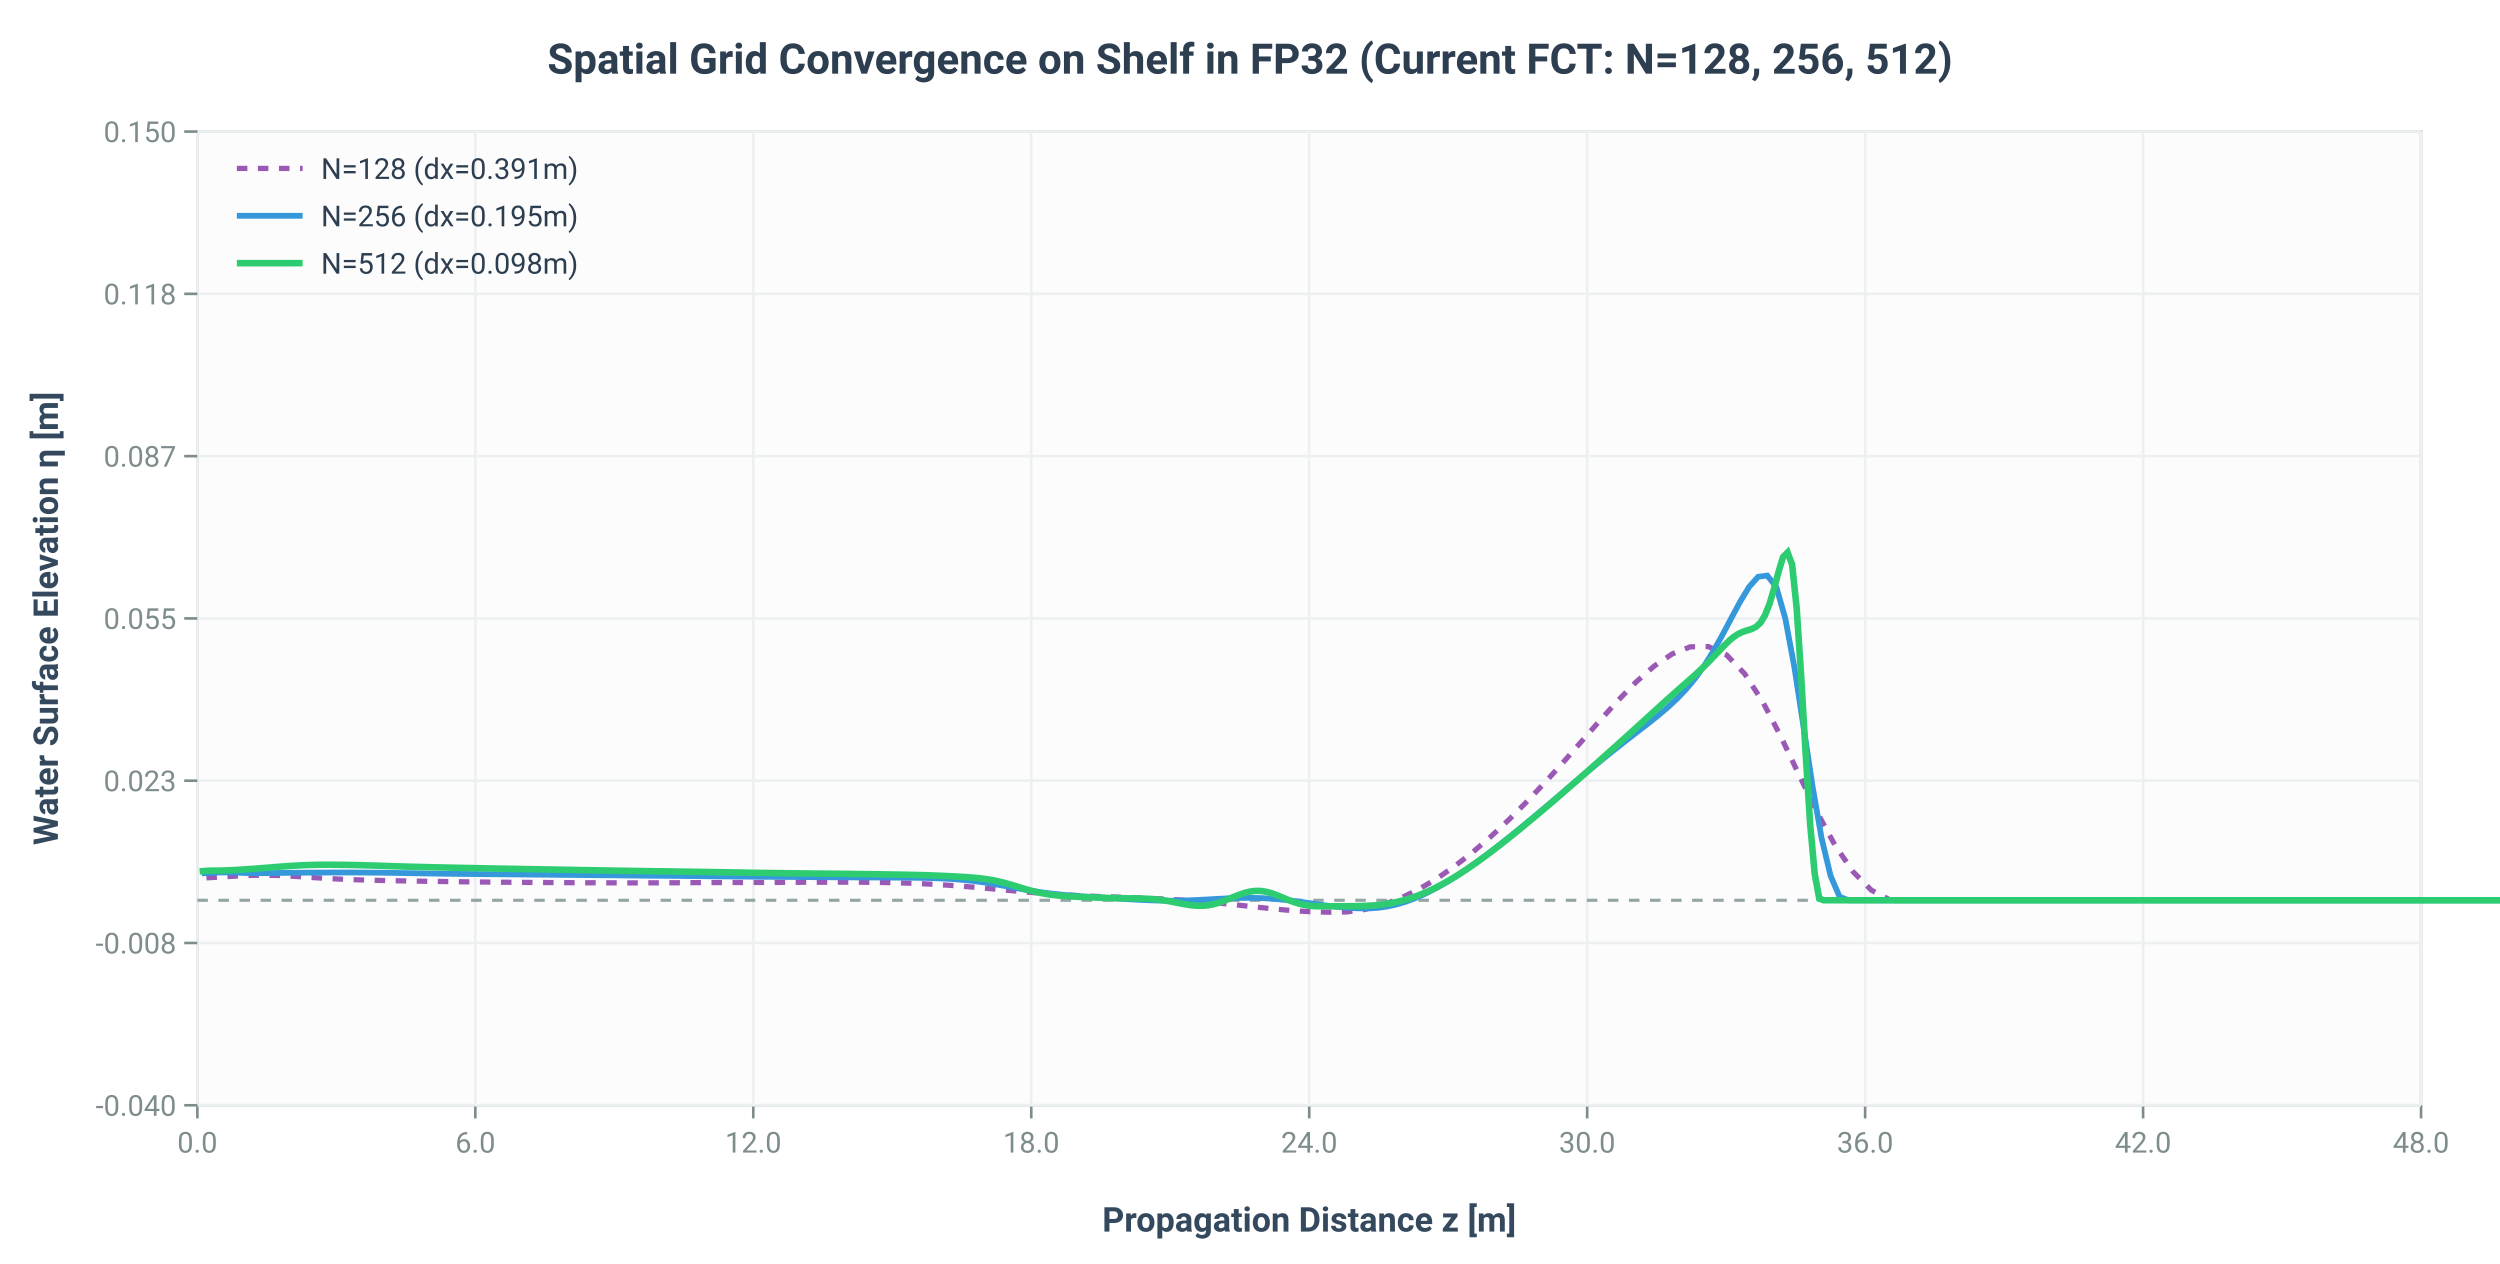
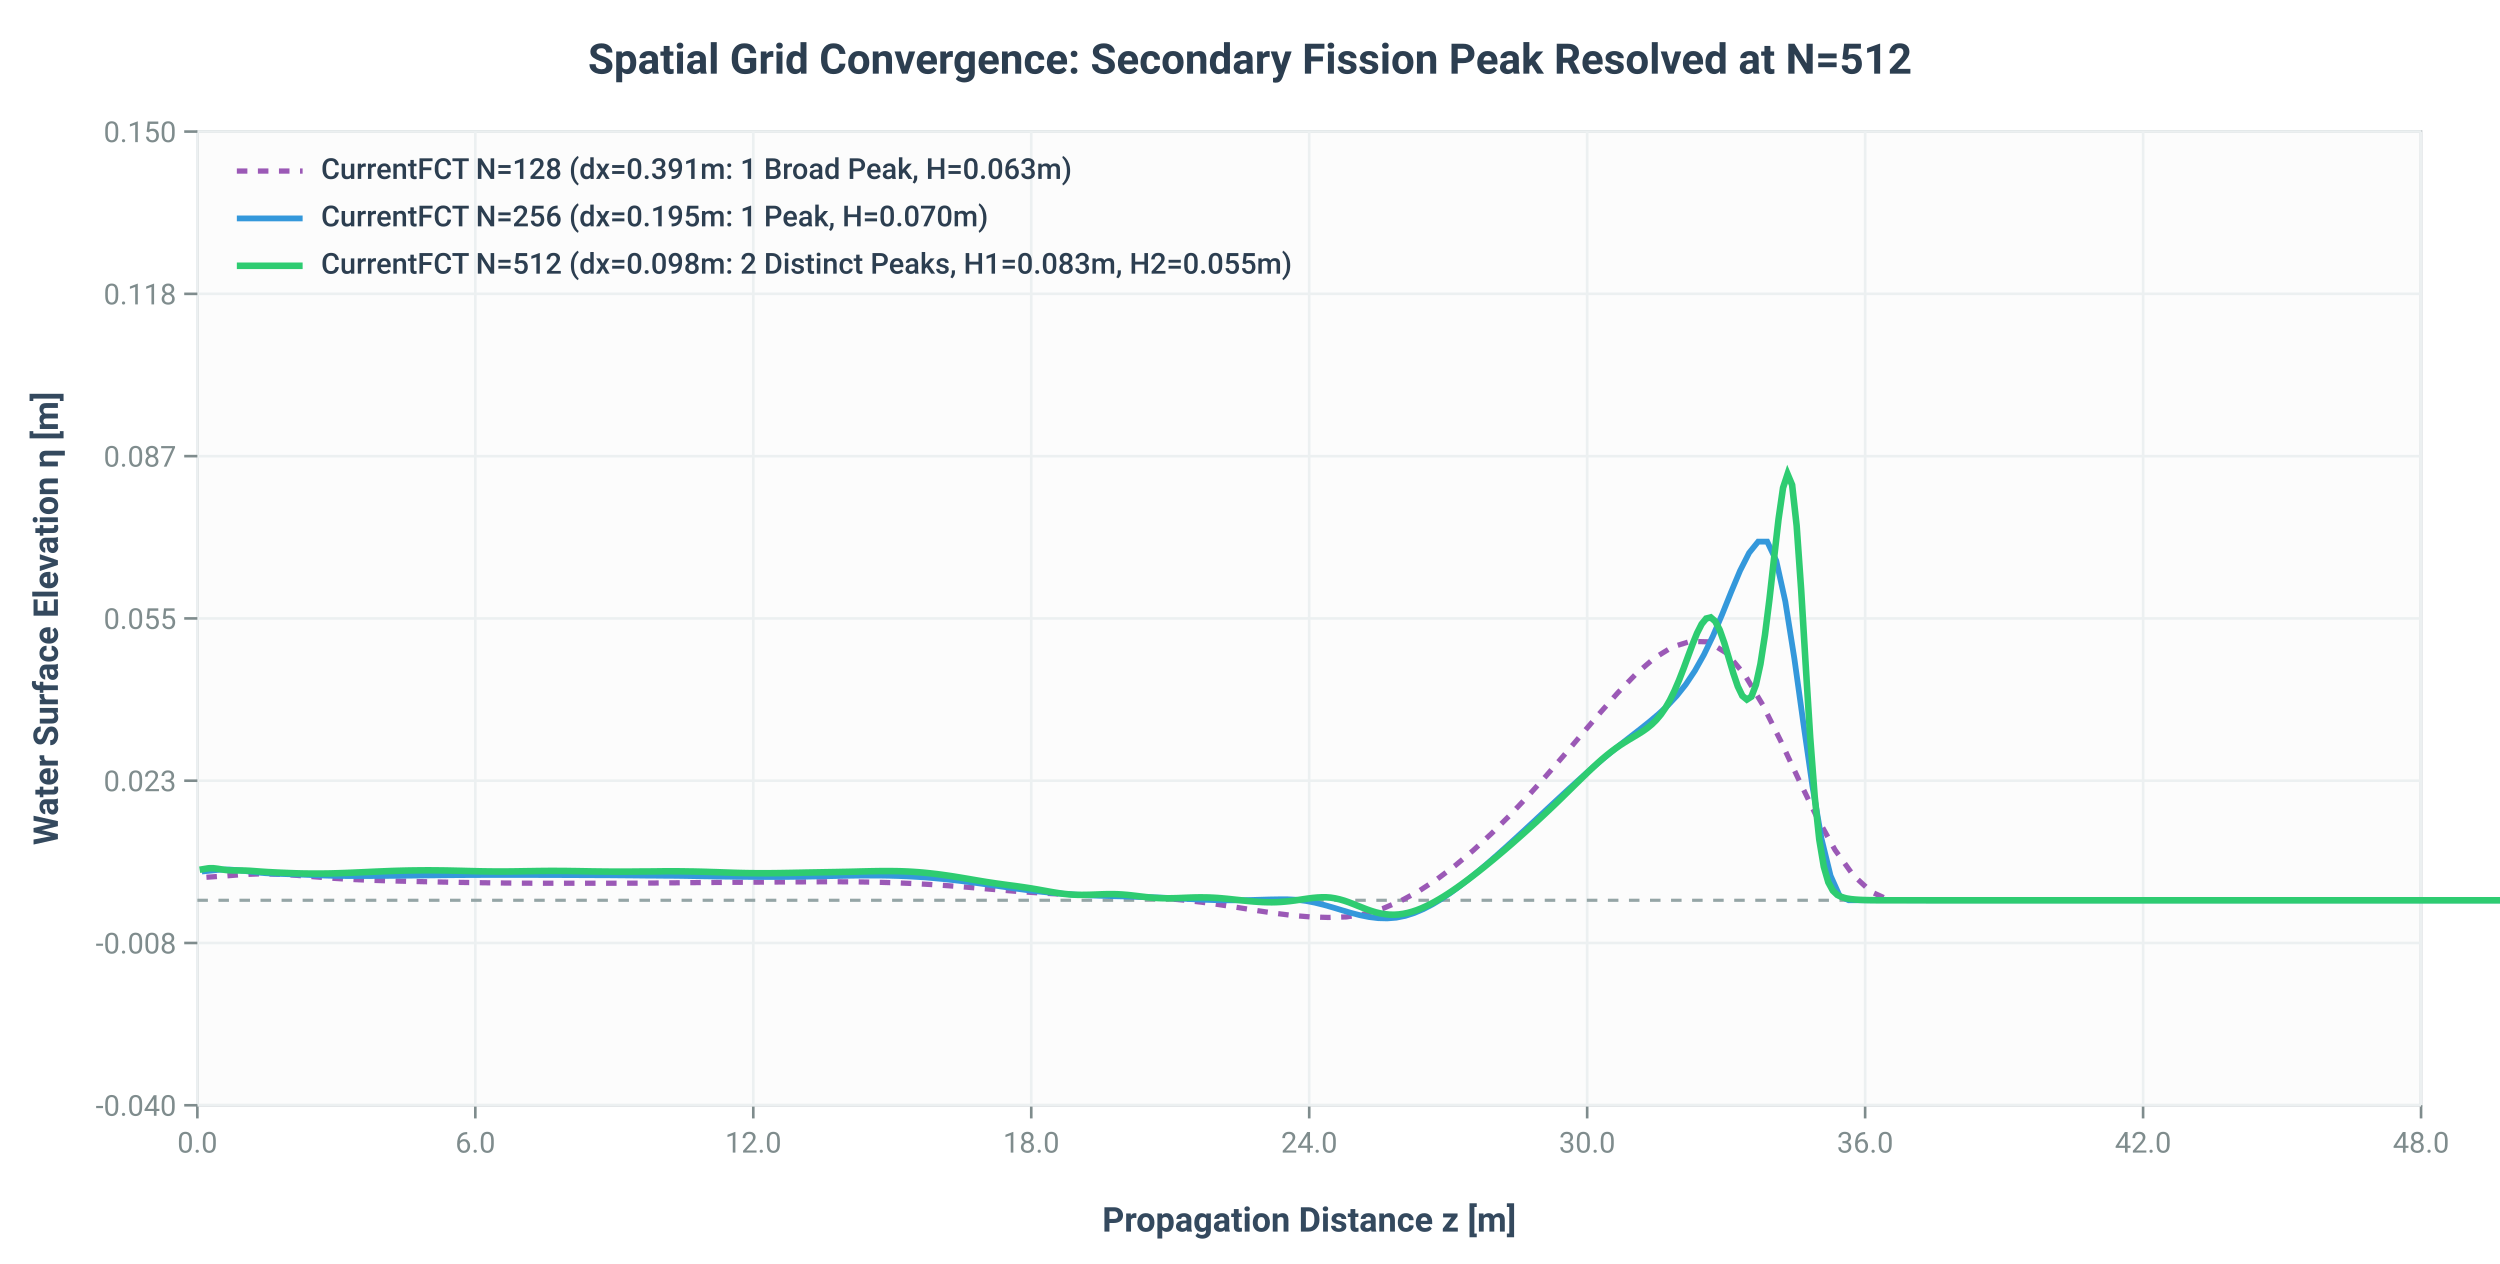
<svg xmlns="http://www.w3.org/2000/svg" viewBox="0 0 950 480" width="950" height="480" style="background-color: #ffffff; font-family: -apple-system, BlinkMacSystemFont, Segoe UI, Roboto, sans-serif;">
-   <text x="475.0" y="28" text-anchor="middle" font-size="16" font-weight="bold" fill="#2c3e50">Spatial Grid Convergence on Shelf in FP32 (Current FCT: N=128, 256, 512)</text>
+   <text x="475.0" y="28" text-anchor="middle" font-size="16" font-weight="bold" fill="#2c3e50">Spatial Grid Convergence: Secondary Fission Peak Resolved at N=512</text>
  <rect x="75" y="50" width="845" height="370" fill="#fcfcfc" stroke="#bdc3c7" stroke-width="1" />
  <line x1="75.0" y1="50" x2="75.0" y2="420" stroke="#ecf0f1" stroke-width="1" />
  <line x1="75.0" y1="420" x2="75.0" y2="425" stroke="#7f8c8d" stroke-width="1" />
  <text x="75.0" y="438" text-anchor="middle" font-size="11" fill="#7f8c8d">0.0</text>
  <line x1="180.625" y1="50" x2="180.625" y2="420" stroke="#ecf0f1" stroke-width="1" />
  <line x1="180.625" y1="420" x2="180.625" y2="425" stroke="#7f8c8d" stroke-width="1" />
  <text x="180.625" y="438" text-anchor="middle" font-size="11" fill="#7f8c8d">6.0</text>
  <line x1="286.25" y1="50" x2="286.25" y2="420" stroke="#ecf0f1" stroke-width="1" />
  <line x1="286.25" y1="420" x2="286.25" y2="425" stroke="#7f8c8d" stroke-width="1" />
  <text x="286.25" y="438" text-anchor="middle" font-size="11" fill="#7f8c8d">12.0</text>
  <line x1="391.875" y1="50" x2="391.875" y2="420" stroke="#ecf0f1" stroke-width="1" />
  <line x1="391.875" y1="420" x2="391.875" y2="425" stroke="#7f8c8d" stroke-width="1" />
  <text x="391.875" y="438" text-anchor="middle" font-size="11" fill="#7f8c8d">18.0</text>
  <line x1="497.5" y1="50" x2="497.5" y2="420" stroke="#ecf0f1" stroke-width="1" />
  <line x1="497.5" y1="420" x2="497.5" y2="425" stroke="#7f8c8d" stroke-width="1" />
  <text x="497.5" y="438" text-anchor="middle" font-size="11" fill="#7f8c8d">24.0</text>
  <line x1="603.125" y1="50" x2="603.125" y2="420" stroke="#ecf0f1" stroke-width="1" />
  <line x1="603.125" y1="420" x2="603.125" y2="425" stroke="#7f8c8d" stroke-width="1" />
  <text x="603.125" y="438" text-anchor="middle" font-size="11" fill="#7f8c8d">30.0</text>
  <line x1="708.75" y1="50" x2="708.75" y2="420" stroke="#ecf0f1" stroke-width="1" />
  <line x1="708.75" y1="420" x2="708.75" y2="425" stroke="#7f8c8d" stroke-width="1" />
  <text x="708.75" y="438" text-anchor="middle" font-size="11" fill="#7f8c8d">36.0</text>
  <line x1="814.375" y1="50" x2="814.375" y2="420" stroke="#ecf0f1" stroke-width="1" />
  <line x1="814.375" y1="420" x2="814.375" y2="425" stroke="#7f8c8d" stroke-width="1" />
  <text x="814.375" y="438" text-anchor="middle" font-size="11" fill="#7f8c8d">42.0</text>
  <line x1="920.0" y1="50" x2="920.0" y2="420" stroke="#ecf0f1" stroke-width="1" />
  <line x1="920.0" y1="420" x2="920.0" y2="425" stroke="#7f8c8d" stroke-width="1" />
  <text x="920.0" y="438" text-anchor="middle" font-size="11" fill="#7f8c8d">48.0</text>
  <line x1="75" y1="420.0" x2="920" y2="420.0" stroke="#ecf0f1" stroke-width="1" />
  <line x1="70" y1="420.0" x2="75" y2="420.0" stroke="#7f8c8d" stroke-width="1" />
  <text x="67" y="424.0" text-anchor="end" font-size="11" fill="#7f8c8d">-0.040</text>
  <line x1="75" y1="358.333" x2="920" y2="358.333" stroke="#ecf0f1" stroke-width="1" />
  <line x1="70" y1="358.333" x2="75" y2="358.333" stroke="#7f8c8d" stroke-width="1" />
  <text x="67" y="362.333" text-anchor="end" font-size="11" fill="#7f8c8d">-0.008</text>
  <line x1="75" y1="296.667" x2="920" y2="296.667" stroke="#ecf0f1" stroke-width="1" />
  <line x1="70" y1="296.667" x2="75" y2="296.667" stroke="#7f8c8d" stroke-width="1" />
  <text x="67" y="300.667" text-anchor="end" font-size="11" fill="#7f8c8d">0.023</text>
  <line x1="75" y1="235" x2="920" y2="235" stroke="#ecf0f1" stroke-width="1" />
  <line x1="70" y1="235" x2="75" y2="235" stroke="#7f8c8d" stroke-width="1" />
  <text x="67" y="239" text-anchor="end" font-size="11" fill="#7f8c8d">0.055</text>
  <line x1="75" y1="173.333" x2="920" y2="173.333" stroke="#ecf0f1" stroke-width="1" />
  <line x1="70" y1="173.333" x2="75" y2="173.333" stroke="#7f8c8d" stroke-width="1" />
  <text x="67" y="177.333" text-anchor="end" font-size="11" fill="#7f8c8d">0.087</text>
  <line x1="75" y1="111.667" x2="920" y2="111.667" stroke="#ecf0f1" stroke-width="1" />
  <line x1="70" y1="111.667" x2="75" y2="111.667" stroke="#7f8c8d" stroke-width="1" />
  <text x="67" y="115.667" text-anchor="end" font-size="11" fill="#7f8c8d">0.118</text>
  <line x1="75" y1="50" x2="920" y2="50" stroke="#ecf0f1" stroke-width="1" />
  <line x1="70" y1="50" x2="75" y2="50" stroke="#7f8c8d" stroke-width="1" />
  <text x="67" y="54" text-anchor="end" font-size="11" fill="#7f8c8d">0.150</text>
  <text x="497.5" y="468" text-anchor="middle" font-size="13" font-weight="bold" fill="#34495e">Propagation Distance z [m]</text>
  <text x="22" y="235.0" text-anchor="middle" font-size="13" font-weight="bold" fill="#34495e" transform="rotate(-90 22 235.0)">Water Surface Elevation η [m]</text>
  <line x1="75" y1="342.105" x2="920" y2="342.105" stroke="#95a5a6" stroke-width="1.2" stroke-dasharray="4,4" />
-   <path d="M 78.44 333.58 L 85.31 333.19 L 92.19 332.75 L 99.07 332.56 L 105.94 332.69 L 112.82 333.07 L 119.70 333.53 L 126.57 333.94 L 133.45 334.25 L 140.33 334.47 L 147.20 334.63 L 154.08 334.75 L 160.96 334.87 L 167.83 334.97 L 174.71 335.07 L 181.59 335.15 L 188.46 335.22 L 195.34 335.28 L 202.22 335.33 L 209.09 335.37 L 215.97 335.41 L 222.85 335.45 L 229.72 335.47 L 236.60 335.49 L 243.48 335.49 L 250.35 335.47 L 257.23 335.44 L 264.11 335.41 L 270.98 335.38 L 277.86 335.36 L 284.74 335.34 L 291.61 335.31 L 298.49 335.28 L 305.37 335.26 L 312.24 335.24 L 319.12 335.23 L 326.00 335.23 L 332.87 335.30 L 339.75 335.43 L 346.63 335.65 L 353.50 335.97 L 360.38 336.39 L 367.26 336.90 L 374.13 337.50 L 381.01 338.14 L 387.89 338.77 L 394.76 339.36 L 401.64 339.85 L 408.52 340.25 L 415.39 340.57 L 422.27 340.82 L 429.15 341.06 L 436.02 341.32 L 442.90 341.65 L 449.78 342.06 L 456.65 342.58 L 463.53 343.21 L 470.41 343.93 L 477.28 344.68 L 484.16 345.41 L 491.04 346.03 L 497.91 346.45 L 504.79 346.63 L 511.67 346.54 L 518.54 345.62 L 525.42 343.85 L 532.30 341.27 L 539.17 337.91 L 546.05 333.83 L 552.93 329.06 L 559.80 323.69 L 566.68 317.75 L 573.56 311.30 L 580.43 304.39 L 587.31 297.09 L 594.19 289.48 L 601.06 281.66 L 607.94 273.82 L 614.82 266.20 L 621.69 259.17 L 628.57 253.12 L 635.45 248.49 L 642.32 245.79 L 649.20 245.72 L 656.08 248.86 L 662.95 256.01 L 669.83 266.66 L 676.70 279.86 L 683.58 294.33 L 690.46 308.58 L 697.33 321.25 L 704.21 331.31 L 711.09 338.24 L 717.96 341.84 L 724.84 342.11 L 731.72 342.11 L 738.59 342.11 L 745.47 342.11 L 752.35 342.11 L 759.22 342.11 L 766.10 342.11 L 772.98 342.11 L 779.85 342.11 L 786.73 342.11 L 793.61 342.11 L 800.48 342.11 L 807.36 342.11 L 814.24 342.11 L 821.11 342.11 L 827.99 342.11 L 834.87 342.11 L 841.74 342.11 L 848.62 342.11 L 855.50 342.11 L 862.37 342.11 L 869.25 342.11 L 876.13 342.11 L 883.00 342.11 L 889.88 342.11 L 896.76 342.11 L 903.63 342.11 L 910.51 342.11 L 917.39 342.11 L 924.26 342.11 L 931.14 342.11 L 938.02 342.11 L 944.89 342.11 L 951.77 342.11" fill="none" stroke="#9b59b6" stroke-width="2.0" stroke-dasharray="4,4" />
-   <line x1="90" y1="64" x2="115" y2="64" stroke="#9b59b6" stroke-width="2.0" stroke-dasharray="4,4" />
-   <text x="122" y="68" font-size="11" fill="#2c3e50">N=128 (dx=0.391m)</text>
-   <path d="M 76.72 331.88 L 80.16 331.70 L 83.60 331.53 L 87.03 331.53 L 90.47 331.64 L 93.91 331.75 L 97.35 331.80 L 100.79 331.78 L 104.23 331.74 L 107.66 331.69 L 111.10 331.65 L 114.54 331.62 L 117.98 331.60 L 121.42 331.58 L 124.86 331.56 L 128.29 331.55 L 131.73 331.55 L 135.17 331.56 L 138.61 331.58 L 142.05 331.61 L 145.49 331.64 L 148.92 331.69 L 152.36 331.75 L 155.80 331.80 L 159.24 331.86 L 162.68 331.92 L 166.12 331.97 L 169.55 332.02 L 172.99 332.06 L 176.43 332.10 L 179.87 332.13 L 183.31 332.17 L 186.75 332.20 L 190.18 332.23 L 193.62 332.26 L 197.06 332.29 L 200.50 332.33 L 203.94 332.36 L 207.38 332.39 L 210.81 332.42 L 214.25 332.46 L 217.69 332.49 L 221.13 332.52 L 224.57 332.55 L 228.00 332.58 L 231.44 332.61 L 234.88 332.64 L 238.32 332.68 L 241.76 332.71 L 245.20 332.75 L 248.63 332.78 L 252.07 332.81 L 255.51 332.83 L 258.95 332.87 L 262.39 332.91 L 265.83 332.94 L 269.26 332.98 L 272.70 333.01 L 276.14 333.04 L 279.58 333.07 L 283.02 333.10 L 286.46 333.13 L 289.89 333.16 L 293.33 333.19 L 296.77 333.22 L 300.21 333.25 L 303.65 333.28 L 307.09 333.30 L 310.52 333.33 L 313.96 333.35 L 317.40 333.37 L 320.84 333.39 L 324.28 333.41 L 327.72 333.43 L 331.15 333.45 L 334.59 333.46 L 338.03 333.48 L 341.47 333.50 L 344.91 333.52 L 348.35 333.56 L 351.78 333.62 L 355.22 333.72 L 358.66 333.86 L 362.10 334.05 L 365.54 334.33 L 368.98 334.68 L 372.41 335.12 L 375.85 335.63 L 379.29 336.21 L 382.73 336.83 L 386.17 337.47 L 389.61 338.09 L 393.04 338.67 L 396.48 339.18 L 399.92 339.61 L 403.36 339.98 L 406.80 340.28 L 410.24 340.54 L 413.67 340.78 L 417.11 340.99 L 420.55 341.20 L 423.99 341.41 L 427.43 341.62 L 430.87 341.82 L 434.30 342.00 L 437.74 342.14 L 441.18 342.23 L 444.62 342.26 L 448.06 342.23 L 451.50 342.14 L 454.93 341.99 L 458.37 341.82 L 461.81 341.62 L 465.25 341.44 L 468.69 341.30 L 472.13 341.21 L 475.56 341.19 L 479.00 341.26 L 482.44 341.44 L 485.88 341.72 L 489.32 342.08 L 492.76 342.51 L 496.19 342.99 L 499.63 343.48 L 503.07 343.97 L 506.51 344.41 L 509.95 344.77 L 513.39 345.04 L 516.82 345.19 L 520.26 345.19 L 523.70 344.97 L 527.14 344.47 L 530.58 343.71 L 534.01 342.70 L 537.45 341.43 L 540.89 339.95 L 544.33 338.25 L 547.77 336.36 L 551.21 334.31 L 554.64 332.11 L 558.08 329.77 L 561.52 327.33 L 564.96 324.78 L 568.40 322.15 L 571.84 319.45 L 575.27 316.69 L 578.71 313.88 L 582.15 311.03 L 585.59 308.15 L 589.03 305.25 L 592.47 302.34 L 595.90 299.42 L 599.34 296.52 L 602.78 293.63 L 606.22 290.78 L 609.66 287.97 L 613.10 285.21 L 616.53 282.50 L 619.97 279.82 L 623.41 277.17 L 626.85 274.50 L 630.29 271.74 L 633.73 268.82 L 637.16 265.63 L 640.60 262.04 L 644.04 257.92 L 647.48 253.16 L 650.92 247.69 L 654.36 241.58 L 657.79 235.10 L 661.23 228.69 L 664.67 223.01 L 668.11 219.15 L 671.55 218.72 L 674.99 223.05 L 678.42 235.05 L 681.86 253.53 L 685.30 275.90 L 688.74 298.66 L 692.18 318.41 L 695.62 332.81 L 699.05 340.77 L 702.49 342.11 L 705.93 342.11 L 709.37 342.11 L 712.81 342.11 L 716.25 342.11 L 719.68 342.11 L 723.12 342.11 L 726.56 342.11 L 730.00 342.11 L 733.44 342.11 L 736.88 342.11 L 740.31 342.11 L 743.75 342.11 L 747.19 342.11 L 750.63 342.11 L 754.07 342.11 L 757.51 342.11 L 760.94 342.11 L 764.38 342.11 L 767.82 342.11 L 771.26 342.11 L 774.70 342.11 L 778.14 342.11 L 781.57 342.11 L 785.01 342.11 L 788.45 342.11 L 791.89 342.11 L 795.33 342.11 L 798.77 342.11 L 802.20 342.11 L 805.64 342.11 L 809.08 342.11 L 812.52 342.11 L 815.96 342.11 L 819.39 342.11 L 822.83 342.11 L 826.27 342.11 L 829.71 342.11 L 833.15 342.11 L 836.59 342.11 L 840.02 342.11 L 843.46 342.11 L 846.90 342.11 L 850.34 342.11 L 853.78 342.11 L 857.22 342.11 L 860.65 342.11 L 864.09 342.11 L 867.53 342.11 L 870.97 342.11 L 874.41 342.11 L 877.85 342.11 L 881.28 342.11 L 884.72 342.11 L 888.16 342.11 L 891.60 342.11 L 895.04 342.11 L 898.48 342.11 L 901.91 342.11 L 905.35 342.11 L 908.79 342.11 L 912.23 342.11 L 915.67 342.11 L 919.11 342.11 L 922.54 342.11 L 925.98 342.11 L 929.42 342.11 L 932.86 342.11 L 936.30 342.11 L 939.74 342.11 L 943.17 342.11 L 946.61 342.11 L 950.05 342.11 L 953.49 342.11" fill="none" stroke="#3498db" stroke-width="2.2" />
-   <line x1="90" y1="82" x2="115" y2="82" stroke="#3498db" stroke-width="2.2" />
-   <text x="122" y="86" font-size="11" fill="#2c3e50">N=256 (dx=0.195m)</text>
-   <path d="M 75.86 331.14 L 77.58 330.99 L 79.30 330.87 L 81.02 330.83 L 82.74 330.83 L 84.46 330.81 L 86.17 330.75 L 87.89 330.67 L 89.61 330.58 L 91.33 330.48 L 93.05 330.37 L 94.77 330.25 L 96.49 330.13 L 98.21 329.99 L 99.93 329.86 L 101.65 329.72 L 103.37 329.58 L 105.09 329.44 L 106.80 329.30 L 108.52 329.18 L 110.24 329.06 L 111.96 328.95 L 113.68 328.86 L 115.40 328.78 L 117.12 328.71 L 118.84 328.67 L 120.56 328.63 L 122.28 328.61 L 124.00 328.60 L 125.72 328.60 L 127.43 328.61 L 129.15 328.63 L 130.87 328.65 L 132.59 328.68 L 134.31 328.71 L 136.03 328.75 L 137.75 328.79 L 139.47 328.84 L 141.19 328.89 L 142.91 328.94 L 144.63 329.00 L 146.35 329.05 L 148.06 329.11 L 149.78 329.17 L 151.50 329.22 L 153.22 329.27 L 154.94 329.32 L 156.66 329.37 L 158.38 329.41 L 160.10 329.46 L 161.82 329.50 L 163.54 329.54 L 165.26 329.58 L 166.97 329.61 L 168.69 329.65 L 170.41 329.69 L 172.13 329.72 L 173.85 329.76 L 175.57 329.80 L 177.29 329.83 L 179.01 329.86 L 180.73 329.90 L 182.45 329.93 L 184.17 329.96 L 185.89 330.00 L 187.60 330.03 L 189.32 330.06 L 191.04 330.09 L 192.76 330.12 L 194.48 330.15 L 196.20 330.18 L 197.92 330.21 L 199.64 330.25 L 201.36 330.28 L 203.08 330.31 L 204.80 330.34 L 206.52 330.37 L 208.23 330.40 L 209.95 330.43 L 211.67 330.46 L 213.39 330.49 L 215.11 330.52 L 216.83 330.55 L 218.55 330.58 L 220.27 330.61 L 221.99 330.64 L 223.71 330.67 L 225.43 330.70 L 227.15 330.73 L 228.86 330.76 L 230.58 330.79 L 232.30 330.82 L 234.02 330.85 L 235.74 330.88 L 237.46 330.90 L 239.18 330.93 L 240.90 330.96 L 242.62 330.98 L 244.34 331.01 L 246.06 331.04 L 247.78 331.07 L 249.49 331.09 L 251.21 331.11 L 252.93 331.13 L 254.65 331.15 L 256.37 331.18 L 258.09 331.21 L 259.81 331.23 L 261.53 331.25 L 263.25 331.28 L 264.97 331.30 L 266.69 331.33 L 268.41 331.35 L 270.12 331.38 L 271.84 331.41 L 273.56 331.44 L 275.28 331.47 L 277.00 331.49 L 278.72 331.52 L 280.44 331.55 L 282.16 331.58 L 283.88 331.61 L 285.60 331.64 L 287.32 331.67 L 289.04 331.69 L 290.75 331.72 L 292.47 331.74 L 294.19 331.77 L 295.91 331.79 L 297.63 331.81 L 299.35 331.83 L 301.07 331.85 L 302.79 331.87 L 304.51 331.89 L 306.23 331.91 L 307.95 331.93 L 309.66 331.95 L 311.38 331.96 L 313.10 331.98 L 314.82 332.00 L 316.54 332.02 L 318.26 332.03 L 319.98 332.05 L 321.70 332.07 L 323.42 332.09 L 325.14 332.12 L 326.86 332.14 L 328.58 332.16 L 330.29 332.18 L 332.01 332.21 L 333.73 332.23 L 335.45 332.26 L 337.17 332.28 L 338.89 332.31 L 340.61 332.34 L 342.33 332.37 L 344.05 332.40 L 345.77 332.44 L 347.49 332.47 L 349.21 332.52 L 350.92 332.56 L 352.64 332.61 L 354.36 332.67 L 356.08 332.74 L 357.80 332.81 L 359.52 332.89 L 361.24 332.97 L 362.96 333.06 L 364.68 333.15 L 366.40 333.26 L 368.12 333.37 L 369.84 333.51 L 371.55 333.67 L 373.27 333.86 L 374.99 334.10 L 376.71 334.38 L 378.43 334.71 L 380.15 335.10 L 381.87 335.53 L 383.59 336.01 L 385.31 336.52 L 387.03 337.05 L 388.75 337.58 L 390.47 338.09 L 392.18 338.56 L 393.90 338.99 L 395.62 339.36 L 397.34 339.68 L 399.06 339.94 L 400.78 340.16 L 402.50 340.34 L 404.22 340.49 L 405.94 340.60 L 407.66 340.70 L 409.38 340.78 L 411.10 340.86 L 412.81 340.92 L 414.53 340.99 L 416.25 341.05 L 417.97 341.11 L 419.69 341.16 L 421.41 341.22 L 423.13 341.26 L 424.85 341.30 L 426.57 341.33 L 428.29 341.36 L 430.01 341.38 L 431.73 341.41 L 433.44 341.44 L 435.16 341.49 L 436.88 341.58 L 438.60 341.71 L 440.32 341.88 L 442.04 342.11 L 443.76 342.38 L 445.48 342.69 L 447.20 343.03 L 448.92 343.37 L 450.64 343.69 L 452.35 343.95 L 454.07 344.13 L 455.79 344.21 L 457.51 344.17 L 459.23 343.98 L 460.95 343.65 L 462.67 343.18 L 464.39 342.59 L 466.11 341.93 L 467.83 341.22 L 469.55 340.52 L 471.27 339.86 L 472.98 339.29 L 474.70 338.86 L 476.42 338.60 L 478.14 338.52 L 479.86 338.65 L 481.58 338.97 L 483.30 339.46 L 485.02 340.08 L 486.74 340.78 L 488.46 341.51 L 490.18 342.22 L 491.90 342.85 L 493.61 343.39 L 495.33 343.81 L 497.05 344.11 L 498.77 344.29 L 500.49 344.38 L 502.21 344.38 L 503.93 344.38 L 505.65 344.38 L 507.37 344.37 L 509.09 344.37 L 510.81 344.36 L 512.53 344.35 L 514.24 344.34 L 515.96 344.32 L 517.68 344.27 L 519.40 344.21 L 521.12 344.11 L 522.84 343.98 L 524.56 343.81 L 526.28 343.58 L 528.00 343.31 L 529.72 342.98 L 531.44 342.60 L 533.16 342.15 L 534.87 341.66 L 536.59 341.10 L 538.31 340.49 L 540.03 339.82 L 541.75 339.10 L 543.47 338.32 L 545.19 337.49 L 546.91 336.61 L 548.63 335.68 L 550.35 334.71 L 552.07 333.69 L 553.79 332.64 L 555.50 331.54 L 557.22 330.41 L 558.94 329.24 L 560.66 328.04 L 562.38 326.82 L 564.10 325.56 L 565.82 324.29 L 567.54 322.99 L 569.26 321.67 L 570.98 320.33 L 572.70 318.97 L 574.42 317.60 L 576.13 316.21 L 577.85 314.81 L 579.57 313.40 L 581.29 311.98 L 583.01 310.55 L 584.73 309.10 L 586.45 307.65 L 588.17 306.19 L 589.89 304.72 L 591.61 303.24 L 593.33 301.76 L 595.04 300.27 L 596.76 298.78 L 598.48 297.28 L 600.20 295.77 L 601.92 294.26 L 603.64 292.75 L 605.36 291.23 L 607.08 289.71 L 608.80 288.18 L 610.52 286.65 L 612.24 285.11 L 613.96 283.57 L 615.67 282.03 L 617.39 280.48 L 619.11 278.93 L 620.83 277.37 L 622.55 275.81 L 624.27 274.25 L 625.99 272.68 L 627.71 271.11 L 629.43 269.55 L 631.15 267.99 L 632.87 266.43 L 634.59 264.89 L 636.30 263.36 L 638.02 261.84 L 639.74 260.34 L 641.46 258.83 L 643.18 257.30 L 644.90 255.75 L 646.62 254.14 L 648.34 252.47 L 650.06 250.73 L 651.78 248.93 L 653.50 247.10 L 655.22 245.30 L 656.93 243.62 L 658.65 242.16 L 660.37 241.00 L 662.09 240.16 L 663.81 239.59 L 665.53 239.06 L 667.25 238.23 L 668.97 236.65 L 670.69 233.82 L 672.41 229.49 L 674.13 223.76 L 675.85 217.26 L 677.56 211.68 L 679.28 209.94 L 681.00 214.52 L 682.72 230.93 L 684.44 256.82 L 686.16 286.65 L 687.88 313.46 L 689.60 332.17 L 691.32 341.48 L 693.04 342.10 L 694.76 342.10 L 696.48 342.10 L 698.19 342.10 L 699.91 342.10 L 701.63 342.10 L 703.35 342.10 L 705.07 342.10 L 706.79 342.10 L 708.51 342.10 L 710.23 342.10 L 711.95 342.10 L 713.67 342.10 L 715.39 342.10 L 717.11 342.10 L 718.82 342.10 L 720.54 342.11 L 722.26 342.11 L 723.98 342.11 L 725.70 342.11 L 727.42 342.11 L 729.14 342.11 L 730.86 342.11 L 732.58 342.11 L 734.30 342.11 L 736.02 342.11 L 737.73 342.11 L 739.45 342.11 L 741.17 342.11 L 742.89 342.11 L 744.61 342.11 L 746.33 342.11 L 748.05 342.11 L 749.77 342.11 L 751.49 342.11 L 753.21 342.11 L 754.93 342.11 L 756.65 342.11 L 758.36 342.11 L 760.08 342.11 L 761.80 342.11 L 763.52 342.11 L 765.24 342.11 L 766.96 342.11 L 768.68 342.11 L 770.40 342.11 L 772.12 342.11 L 773.84 342.11 L 775.56 342.11 L 777.28 342.11 L 778.99 342.11 L 780.71 342.11 L 782.43 342.11 L 784.15 342.11 L 785.87 342.11 L 787.59 342.11 L 789.31 342.11 L 791.03 342.11 L 792.75 342.11 L 794.47 342.11 L 796.19 342.11 L 797.91 342.11 L 799.62 342.11 L 801.34 342.11 L 803.06 342.11 L 804.78 342.11 L 806.50 342.11 L 808.22 342.11 L 809.94 342.11 L 811.66 342.11 L 813.38 342.11 L 815.10 342.11 L 816.82 342.11 L 818.54 342.11 L 820.25 342.11 L 821.97 342.11 L 823.69 342.11 L 825.41 342.11 L 827.13 342.11 L 828.85 342.11 L 830.57 342.11 L 832.29 342.11 L 834.01 342.11 L 835.73 342.11 L 837.45 342.11 L 839.17 342.11 L 840.88 342.11 L 842.60 342.11 L 844.32 342.11 L 846.04 342.11 L 847.76 342.11 L 849.48 342.11 L 851.20 342.11 L 852.92 342.11 L 854.64 342.11 L 856.36 342.11 L 858.08 342.11 L 859.80 342.11 L 861.51 342.11 L 863.23 342.11 L 864.95 342.11 L 866.67 342.11 L 868.39 342.11 L 870.11 342.11 L 871.83 342.11 L 873.55 342.11 L 875.27 342.11 L 876.99 342.11 L 878.71 342.11 L 880.43 342.11 L 882.14 342.11 L 883.86 342.11 L 885.58 342.11 L 887.30 342.11 L 889.02 342.11 L 890.74 342.11 L 892.46 342.11 L 894.18 342.11 L 895.90 342.11 L 897.62 342.11 L 899.34 342.11 L 901.05 342.11 L 902.77 342.11 L 904.49 342.11 L 906.21 342.11 L 907.93 342.11 L 909.65 342.11 L 911.37 342.11 L 913.09 342.11 L 914.81 342.11 L 916.53 342.11 L 918.25 342.11 L 919.97 342.11 L 921.68 342.11 L 923.40 342.11 L 925.12 342.11 L 926.84 342.11 L 928.56 342.11 L 930.28 342.11 L 932.00 342.11 L 933.72 342.11 L 935.44 342.11 L 937.16 342.11 L 938.88 342.11 L 940.60 342.11 L 942.31 342.11 L 944.03 342.11 L 945.75 342.11 L 947.47 342.11 L 949.19 342.11 L 950.91 342.11 L 952.63 342.11 L 954.35 342.11" fill="none" stroke="#2ecc71" stroke-width="2.5" />
-   <line x1="90" y1="100" x2="115" y2="100" stroke="#2ecc71" stroke-width="2.5" />
-   <text x="122" y="104" font-size="11" fill="#2c3e50">N=512 (dx=0.098m)</text>
+   <path d="M 78.44 333.35 L 85.31 332.89 L 92.19 332.34 L 99.07 332.06 L 105.94 332.19 L 112.82 332.64 L 119.70 333.21 L 126.57 333.75 L 133.45 334.18 L 140.33 334.49 L 147.20 334.71 L 154.08 334.88 L 160.96 335.04 L 167.83 335.18 L 174.71 335.31 L 181.59 335.42 L 188.46 335.51 L 195.34 335.58 L 202.22 335.62 L 209.09 335.64 L 215.97 335.64 L 222.85 335.64 L 229.72 335.63 L 236.60 335.62 L 243.48 335.59 L 250.35 335.53 L 257.23 335.46 L 264.11 335.39 L 270.98 335.34 L 277.86 335.29 L 284.74 335.24 L 291.61 335.19 L 298.49 335.14 L 305.37 335.11 L 312.24 335.08 L 319.12 335.08 L 326.00 335.12 L 332.87 335.24 L 339.75 335.44 L 346.63 335.73 L 353.50 336.11 L 360.38 336.58 L 367.26 337.12 L 374.13 337.71 L 381.01 338.29 L 387.89 338.84 L 394.76 339.31 L 401.64 339.69 L 408.52 339.97 L 415.39 340.20 L 422.27 340.40 L 429.15 340.63 L 436.02 340.96 L 442.90 341.41 L 449.78 342.04 L 456.65 342.84 L 463.53 343.80 L 470.41 344.86 L 477.28 345.96 L 484.16 347.00 L 491.04 347.86 L 497.91 348.43 L 504.79 348.63 L 511.67 348.43 L 518.54 347.31 L 525.42 345.27 L 532.30 342.35 L 539.17 338.61 L 546.05 334.12 L 552.93 328.95 L 559.80 323.17 L 566.68 316.83 L 573.56 310.00 L 580.43 302.73 L 587.31 295.08 L 594.19 287.14 L 601.06 279.05 L 607.94 270.98 L 614.82 263.19 L 621.69 256.08 L 628.57 250.13 L 635.45 245.87 L 642.32 243.72 L 649.20 243.90 L 656.08 248.17 L 662.95 256.34 L 669.83 267.83 L 676.70 281.63 L 683.58 296.39 L 690.46 310.62 L 697.33 323.00 L 704.21 332.57 L 711.09 338.91 L 717.96 342.04 L 724.84 342.11 L 731.72 342.11 L 738.59 342.11 L 745.47 342.11 L 752.35 342.11 L 759.22 342.11 L 766.10 342.11 L 772.98 342.11 L 779.85 342.11 L 786.73 342.11 L 793.61 342.11 L 800.48 342.11 L 807.36 342.11 L 814.24 342.11 L 821.11 342.11 L 827.99 342.11 L 834.87 342.11 L 841.74 342.11 L 848.62 342.11 L 855.50 342.11 L 862.37 342.11 L 869.25 342.11 L 876.13 342.11 L 883.00 342.11 L 889.88 342.11 L 896.76 342.11 L 903.63 342.11 L 910.51 342.11 L 917.39 342.11 L 924.26 342.11 L 931.14 342.11 L 938.02 342.11 L 944.89 342.11 L 951.77 342.11" fill="none" stroke="#9b59b6" stroke-width="2.0" stroke-dasharray="4,4" />
+   <line x1="90" y1="65" x2="115" y2="65" stroke="#9b59b6" stroke-width="2.0" stroke-dasharray="4,4" />
+   <text x="122" y="68" font-size="11" font-weight="500" fill="#2c3e50">CurrentFCT N=128 (dx=0.391m: 1 Broad Peak, H=0.063m)</text>
+   <path d="M 76.72 331.17 L 80.16 330.83 L 83.60 330.48 L 87.03 330.42 L 90.47 330.67 L 93.91 331.08 L 97.35 331.50 L 100.79 331.81 L 104.23 332.00 L 107.66 332.13 L 111.10 332.24 L 114.54 332.36 L 117.98 332.50 L 121.42 332.64 L 124.86 332.76 L 128.29 332.84 L 131.73 332.89 L 135.17 332.91 L 138.61 332.90 L 142.05 332.88 L 145.49 332.85 L 148.92 332.82 L 152.36 332.78 L 155.80 332.74 L 159.24 332.70 L 162.68 332.66 L 166.12 332.62 L 169.55 332.58 L 172.99 332.55 L 176.43 332.53 L 179.87 332.51 L 183.31 332.50 L 186.75 332.49 L 190.18 332.48 L 193.62 332.48 L 197.06 332.49 L 200.50 332.49 L 203.94 332.50 L 207.38 332.51 L 210.81 332.52 L 214.25 332.53 L 217.69 332.54 L 221.13 332.56 L 224.57 332.57 L 228.00 332.59 L 231.44 332.60 L 234.88 332.63 L 238.32 332.66 L 241.76 332.69 L 245.20 332.73 L 248.63 332.75 L 252.07 332.78 L 255.51 332.80 L 258.95 332.84 L 262.39 332.90 L 265.83 332.96 L 269.26 333.01 L 272.70 333.07 L 276.14 333.12 L 279.58 333.16 L 283.02 333.20 L 286.46 333.23 L 289.89 333.25 L 293.33 333.25 L 296.77 333.24 L 300.21 333.21 L 303.65 333.16 L 307.09 333.11 L 310.52 333.04 L 313.96 332.96 L 317.40 332.89 L 320.84 332.82 L 324.28 332.76 L 327.72 332.72 L 331.15 332.71 L 334.59 332.72 L 338.03 332.78 L 341.47 332.88 L 344.91 333.02 L 348.35 333.21 L 351.78 333.44 L 355.22 333.73 L 358.66 334.06 L 362.10 334.43 L 365.54 334.83 L 368.98 335.27 L 372.41 335.73 L 375.85 336.21 L 379.29 336.70 L 382.73 337.20 L 386.17 337.69 L 389.61 338.15 L 393.04 338.58 L 396.48 338.96 L 399.92 339.30 L 403.36 339.59 L 406.80 339.85 L 410.24 340.06 L 413.67 340.23 L 417.11 340.36 L 420.55 340.47 L 423.99 340.57 L 427.43 340.65 L 430.87 340.74 L 434.30 340.84 L 437.74 340.95 L 441.18 341.09 L 444.62 341.25 L 448.06 341.42 L 451.50 341.61 L 454.93 341.78 L 458.37 341.93 L 461.81 342.05 L 465.25 342.11 L 468.69 342.12 L 472.13 342.08 L 475.56 342.00 L 479.00 341.90 L 482.44 341.80 L 485.88 341.74 L 489.32 341.74 L 492.76 341.92 L 496.19 342.35 L 499.63 343.01 L 503.07 343.86 L 506.51 344.84 L 509.95 345.88 L 513.39 346.90 L 516.82 347.79 L 520.26 348.48 L 523.70 348.90 L 527.14 348.99 L 530.58 348.72 L 534.01 348.03 L 537.45 346.93 L 540.89 345.46 L 544.33 343.67 L 547.77 341.60 L 551.21 339.28 L 554.64 336.77 L 558.08 334.09 L 561.52 331.28 L 564.96 328.36 L 568.40 325.35 L 571.84 322.28 L 575.27 319.16 L 578.71 316.00 L 582.15 312.81 L 585.59 309.60 L 589.03 306.40 L 592.47 303.20 L 595.90 300.03 L 599.34 296.90 L 602.78 293.83 L 606.22 290.83 L 609.66 287.91 L 613.10 285.08 L 616.53 282.33 L 619.97 279.64 L 623.41 276.96 L 626.85 274.21 L 630.29 271.30 L 633.73 268.09 L 637.16 264.41 L 640.60 260.08 L 644.04 254.92 L 647.48 248.80 L 650.92 241.67 L 654.36 233.62 L 657.79 225.07 L 661.23 216.85 L 664.67 210.08 L 668.11 205.81 L 671.55 205.82 L 674.99 213.10 L 678.42 228.56 L 681.86 250.27 L 685.30 274.97 L 688.74 298.85 L 692.18 318.73 L 695.62 332.76 L 699.05 340.42 L 702.49 342.09 L 705.93 342.09 L 709.37 342.09 L 712.81 342.09 L 716.25 342.09 L 719.68 342.10 L 723.12 342.10 L 726.56 342.11 L 730.00 342.11 L 733.44 342.11 L 736.88 342.11 L 740.31 342.11 L 743.75 342.11 L 747.19 342.11 L 750.63 342.11 L 754.07 342.11 L 757.51 342.11 L 760.94 342.11 L 764.38 342.11 L 767.82 342.11 L 771.26 342.11 L 774.70 342.11 L 778.14 342.11 L 781.57 342.11 L 785.01 342.11 L 788.45 342.11 L 791.89 342.11 L 795.33 342.11 L 798.77 342.11 L 802.20 342.11 L 805.64 342.11 L 809.08 342.11 L 812.52 342.11 L 815.96 342.11 L 819.39 342.11 L 822.83 342.11 L 826.27 342.11 L 829.71 342.11 L 833.15 342.11 L 836.59 342.11 L 840.02 342.11 L 843.46 342.11 L 846.90 342.11 L 850.34 342.11 L 853.78 342.11 L 857.22 342.11 L 860.65 342.11 L 864.09 342.11 L 867.53 342.11 L 870.97 342.11 L 874.41 342.11 L 877.85 342.11 L 881.28 342.11 L 884.72 342.11 L 888.16 342.11 L 891.60 342.11 L 895.04 342.11 L 898.48 342.11 L 901.91 342.11 L 905.35 342.11 L 908.79 342.11 L 912.23 342.11 L 915.67 342.11 L 919.11 342.11 L 922.54 342.11 L 925.98 342.11 L 929.42 342.11 L 932.86 342.11 L 936.30 342.11 L 939.74 342.11 L 943.17 342.11 L 946.61 342.11 L 950.05 342.11 L 953.49 342.11" fill="none" stroke="#3498db" stroke-width="2.2" />
+   <line x1="90" y1="83" x2="115" y2="83" stroke="#3498db" stroke-width="2.2" />
+   <text x="122" y="86" font-size="11" font-weight="500" fill="#2c3e50">CurrentFCT N=256 (dx=0.195m: 1 Peak, H=0.070m)</text>
+   <path d="M 75.86 330.51 L 77.58 330.22 L 79.30 329.94 L 81.02 329.92 L 82.74 330.13 L 84.46 330.41 L 86.17 330.64 L 87.89 330.75 L 89.61 330.77 L 91.33 330.78 L 93.05 330.81 L 94.77 330.89 L 96.49 331.01 L 98.21 331.14 L 99.93 331.26 L 101.65 331.37 L 103.37 331.46 L 105.09 331.55 L 106.80 331.63 L 108.52 331.70 L 110.24 331.77 L 111.96 331.83 L 113.68 331.88 L 115.40 331.92 L 117.12 331.94 L 118.84 331.96 L 120.56 331.96 L 122.28 331.95 L 124.00 331.93 L 125.72 331.90 L 127.43 331.85 L 129.15 331.80 L 130.87 331.74 L 132.59 331.67 L 134.31 331.60 L 136.03 331.52 L 137.75 331.45 L 139.47 331.37 L 141.19 331.29 L 142.91 331.21 L 144.63 331.14 L 146.35 331.07 L 148.06 331.00 L 149.78 330.94 L 151.50 330.89 L 153.22 330.84 L 154.94 330.80 L 156.66 330.77 L 158.38 330.75 L 160.10 330.73 L 161.82 330.72 L 163.54 330.72 L 165.26 330.73 L 166.97 330.75 L 168.69 330.77 L 170.41 330.80 L 172.13 330.84 L 173.85 330.88 L 175.57 330.92 L 177.29 330.97 L 179.01 331.01 L 180.73 331.05 L 182.45 331.09 L 184.17 331.12 L 185.89 331.14 L 187.60 331.16 L 189.32 331.17 L 191.04 331.17 L 192.76 331.16 L 194.48 331.14 L 196.20 331.12 L 197.92 331.09 L 199.64 331.06 L 201.36 331.04 L 203.08 331.01 L 204.80 330.98 L 206.52 330.97 L 208.23 330.95 L 209.95 330.95 L 211.67 330.95 L 213.39 330.96 L 215.11 330.97 L 216.83 331.00 L 218.55 331.02 L 220.27 331.05 L 221.99 331.08 L 223.71 331.11 L 225.43 331.14 L 227.15 331.16 L 228.86 331.18 L 230.58 331.20 L 232.30 331.21 L 234.02 331.22 L 235.74 331.23 L 237.46 331.22 L 239.18 331.21 L 240.90 331.20 L 242.62 331.18 L 244.34 331.17 L 246.06 331.16 L 247.78 331.15 L 249.49 331.13 L 251.21 331.11 L 252.93 331.08 L 254.65 331.08 L 256.37 331.09 L 258.09 331.10 L 259.81 331.12 L 261.53 331.15 L 263.25 331.17 L 264.97 331.21 L 266.69 331.25 L 268.41 331.30 L 270.12 331.36 L 271.84 331.41 L 273.56 331.47 L 275.28 331.53 L 277.00 331.59 L 278.72 331.65 L 280.44 331.70 L 282.16 331.74 L 283.88 331.78 L 285.60 331.80 L 287.32 331.82 L 289.04 331.83 L 290.75 331.83 L 292.47 331.82 L 294.19 331.80 L 295.91 331.78 L 297.63 331.75 L 299.35 331.72 L 301.07 331.69 L 302.79 331.65 L 304.51 331.62 L 306.23 331.58 L 307.95 331.55 L 309.66 331.52 L 311.38 331.49 L 313.10 331.46 L 314.82 331.43 L 316.54 331.40 L 318.26 331.37 L 319.98 331.33 L 321.70 331.30 L 323.42 331.26 L 325.14 331.22 L 326.86 331.17 L 328.58 331.13 L 330.29 331.09 L 332.01 331.06 L 333.73 331.03 L 335.45 331.01 L 337.17 331.01 L 338.89 331.02 L 340.61 331.04 L 342.33 331.08 L 344.05 331.14 L 345.77 331.22 L 347.49 331.33 L 349.21 331.45 L 350.92 331.60 L 352.64 331.77 L 354.36 331.96 L 356.08 332.16 L 357.80 332.39 L 359.52 332.63 L 361.24 332.88 L 362.96 333.15 L 364.68 333.43 L 366.40 333.72 L 368.12 334.01 L 369.84 334.31 L 371.55 334.60 L 373.27 334.89 L 374.99 335.17 L 376.71 335.43 L 378.43 335.69 L 380.15 335.93 L 381.87 336.17 L 383.59 336.40 L 385.31 336.62 L 387.03 336.86 L 388.75 337.11 L 390.47 337.37 L 392.18 337.64 L 393.90 337.93 L 395.62 338.24 L 397.34 338.55 L 399.06 338.86 L 400.78 339.15 L 402.50 339.42 L 404.22 339.65 L 405.94 339.83 L 407.66 339.96 L 409.38 340.03 L 411.10 340.05 L 412.81 340.03 L 414.53 339.99 L 416.25 339.93 L 417.97 339.86 L 419.69 339.80 L 421.41 339.77 L 423.13 339.77 L 424.85 339.82 L 426.57 339.92 L 428.29 340.06 L 430.01 340.24 L 431.73 340.44 L 433.44 340.65 L 435.16 340.85 L 436.88 341.03 L 438.60 341.18 L 440.32 341.28 L 442.04 341.34 L 443.76 341.35 L 445.48 341.33 L 447.20 341.29 L 448.92 341.22 L 450.64 341.15 L 452.35 341.08 L 454.07 341.03 L 455.79 341.00 L 457.51 341.01 L 459.23 341.04 L 460.95 341.12 L 462.67 341.22 L 464.39 341.36 L 466.11 341.52 L 467.83 341.70 L 469.55 341.89 L 471.27 342.07 L 472.98 342.26 L 474.70 342.43 L 476.42 342.58 L 478.14 342.70 L 479.86 342.80 L 481.58 342.85 L 483.30 342.87 L 485.02 342.83 L 486.74 342.74 L 488.46 342.60 L 490.18 342.42 L 491.90 342.20 L 493.61 341.95 L 495.33 341.69 L 497.05 341.44 L 498.77 341.22 L 500.49 341.06 L 502.21 340.97 L 503.93 340.97 L 505.65 341.10 L 507.37 341.37 L 509.09 341.76 L 510.81 342.26 L 512.53 342.85 L 514.24 343.51 L 515.96 344.20 L 517.68 344.89 L 519.40 345.56 L 521.12 346.16 L 522.84 346.68 L 524.56 347.09 L 526.28 347.39 L 528.00 347.55 L 529.72 347.59 L 531.44 347.49 L 533.16 347.26 L 534.87 346.91 L 536.59 346.44 L 538.31 345.87 L 540.03 345.20 L 541.75 344.43 L 543.47 343.59 L 545.19 342.67 L 546.91 341.68 L 548.63 340.64 L 550.35 339.54 L 552.07 338.39 L 553.79 337.20 L 555.50 335.97 L 557.22 334.71 L 558.94 333.41 L 560.66 332.08 L 562.38 330.73 L 564.10 329.36 L 565.82 327.96 L 567.54 326.55 L 569.26 325.11 L 570.98 323.66 L 572.70 322.19 L 574.42 320.71 L 576.13 319.20 L 577.85 317.69 L 579.57 316.15 L 581.29 314.60 L 583.01 313.04 L 584.73 311.46 L 586.45 309.86 L 588.17 308.24 L 589.89 306.61 L 591.61 304.96 L 593.33 303.29 L 595.04 301.61 L 596.76 299.92 L 598.48 298.23 L 600.20 296.54 L 601.92 294.86 L 603.64 293.20 L 605.36 291.58 L 607.08 290.00 L 608.80 288.47 L 610.52 287.03 L 612.24 285.66 L 613.96 284.38 L 615.67 283.18 L 617.39 282.07 L 619.11 281.01 L 620.83 279.99 L 622.55 278.96 L 624.27 277.87 L 625.99 276.66 L 627.71 275.24 L 629.43 273.54 L 631.15 271.49 L 632.87 269.00 L 634.59 266.02 L 636.30 262.51 L 638.02 258.51 L 639.74 254.09 L 641.46 249.43 L 643.18 244.80 L 644.90 240.56 L 646.62 237.16 L 648.34 235.05 L 650.06 234.60 L 651.78 236.08 L 653.50 239.42 L 655.22 244.27 L 656.93 249.99 L 658.65 255.80 L 660.37 260.86 L 662.09 264.42 L 663.81 265.83 L 665.53 264.73 L 667.25 260.20 L 668.97 252.32 L 670.69 241.27 L 672.41 227.56 L 674.13 212.25 L 675.85 197.23 L 677.56 185.36 L 679.28 180.16 L 681.00 184.26 L 682.72 199.73 L 684.44 224.10 L 686.16 252.69 L 687.88 280.22 L 689.60 302.82 L 691.32 319.01 L 693.04 329.32 L 694.76 335.27 L 696.48 338.45 L 698.19 340.08 L 699.91 340.92 L 701.63 341.38 L 703.35 341.66 L 705.07 341.83 L 706.79 341.94 L 708.51 342.01 L 710.23 342.05 L 711.95 342.07 L 713.67 342.09 L 715.39 342.09 L 717.11 342.10 L 718.82 342.10 L 720.54 342.10 L 722.26 342.10 L 723.98 342.10 L 725.70 342.10 L 727.42 342.10 L 729.14 342.10 L 730.86 342.10 L 732.58 342.11 L 734.30 342.11 L 736.02 342.11 L 737.73 342.11 L 739.45 342.11 L 741.17 342.11 L 742.89 342.11 L 744.61 342.11 L 746.33 342.11 L 748.05 342.11 L 749.77 342.11 L 751.49 342.11 L 753.21 342.11 L 754.93 342.11 L 756.65 342.11 L 758.36 342.11 L 760.08 342.11 L 761.80 342.11 L 763.52 342.11 L 765.24 342.11 L 766.96 342.11 L 768.68 342.11 L 770.40 342.11 L 772.12 342.11 L 773.84 342.11 L 775.56 342.11 L 777.28 342.11 L 778.99 342.11 L 780.71 342.11 L 782.43 342.11 L 784.15 342.11 L 785.87 342.11 L 787.59 342.11 L 789.31 342.11 L 791.03 342.11 L 792.75 342.11 L 794.47 342.11 L 796.19 342.11 L 797.91 342.11 L 799.62 342.11 L 801.34 342.11 L 803.06 342.11 L 804.78 342.11 L 806.50 342.11 L 808.22 342.11 L 809.94 342.11 L 811.66 342.11 L 813.38 342.11 L 815.10 342.11 L 816.82 342.11 L 818.54 342.11 L 820.25 342.11 L 821.97 342.11 L 823.69 342.11 L 825.41 342.11 L 827.13 342.11 L 828.85 342.11 L 830.57 342.11 L 832.29 342.11 L 834.01 342.11 L 835.73 342.11 L 837.45 342.11 L 839.17 342.11 L 840.88 342.11 L 842.60 342.11 L 844.32 342.11 L 846.04 342.11 L 847.76 342.11 L 849.48 342.11 L 851.20 342.11 L 852.92 342.11 L 854.64 342.11 L 856.36 342.11 L 858.08 342.11 L 859.80 342.11 L 861.51 342.11 L 863.23 342.11 L 864.95 342.11 L 866.67 342.11 L 868.39 342.11 L 870.11 342.11 L 871.83 342.11 L 873.55 342.11 L 875.27 342.11 L 876.99 342.11 L 878.71 342.11 L 880.43 342.11 L 882.14 342.11 L 883.86 342.11 L 885.58 342.11 L 887.30 342.11 L 889.02 342.11 L 890.74 342.11 L 892.46 342.11 L 894.18 342.11 L 895.90 342.11 L 897.62 342.11 L 899.34 342.11 L 901.05 342.11 L 902.77 342.11 L 904.49 342.11 L 906.21 342.11 L 907.93 342.11 L 909.65 342.11 L 911.37 342.11 L 913.09 342.11 L 914.81 342.11 L 916.53 342.11 L 918.25 342.11 L 919.97 342.11 L 921.68 342.11 L 923.40 342.11 L 925.12 342.11 L 926.84 342.11 L 928.56 342.11 L 930.28 342.11 L 932.00 342.11 L 933.72 342.11 L 935.44 342.11 L 937.16 342.11 L 938.88 342.11 L 940.60 342.11 L 942.31 342.11 L 944.03 342.11 L 945.75 342.11 L 947.47 342.11 L 949.19 342.11 L 950.91 342.11 L 952.63 342.11 L 954.35 342.11" fill="none" stroke="#2ecc71" stroke-width="2.5" />
+   <line x1="90" y1="101" x2="115" y2="101" stroke="#2ecc71" stroke-width="2.5" />
+   <text x="122" y="104" font-size="11" font-weight="500" fill="#2c3e50">CurrentFCT N=512 (dx=0.098m: 2 Distinct Peaks, H1=0.083m, H2=0.055m)</text>
</svg>
